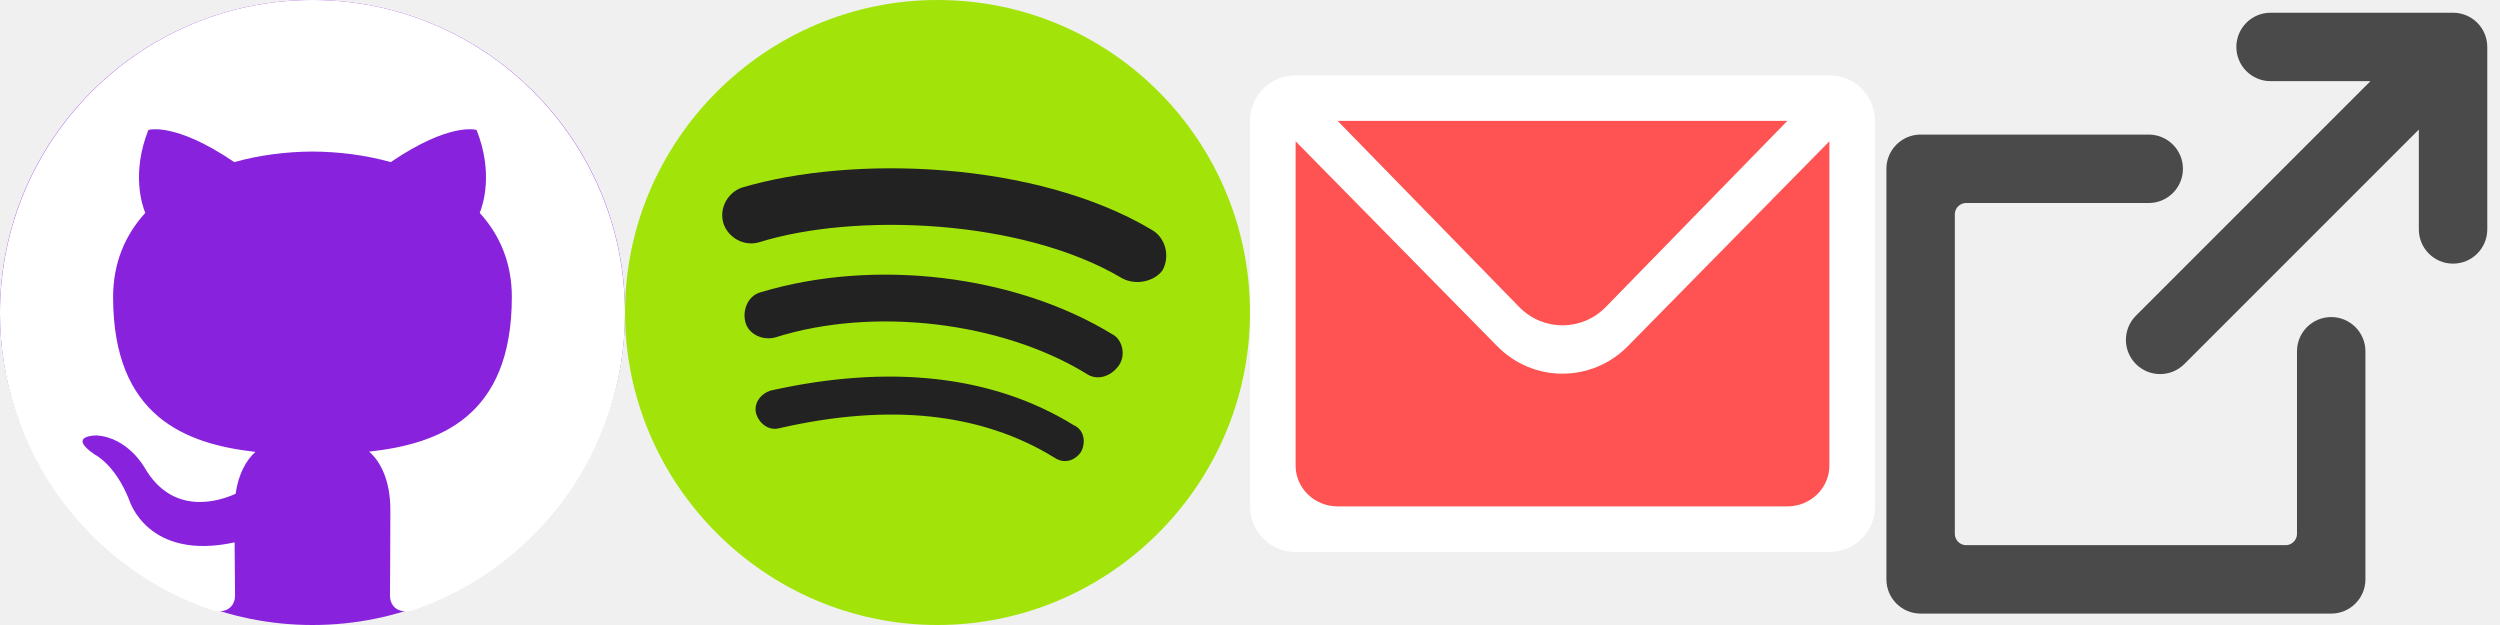
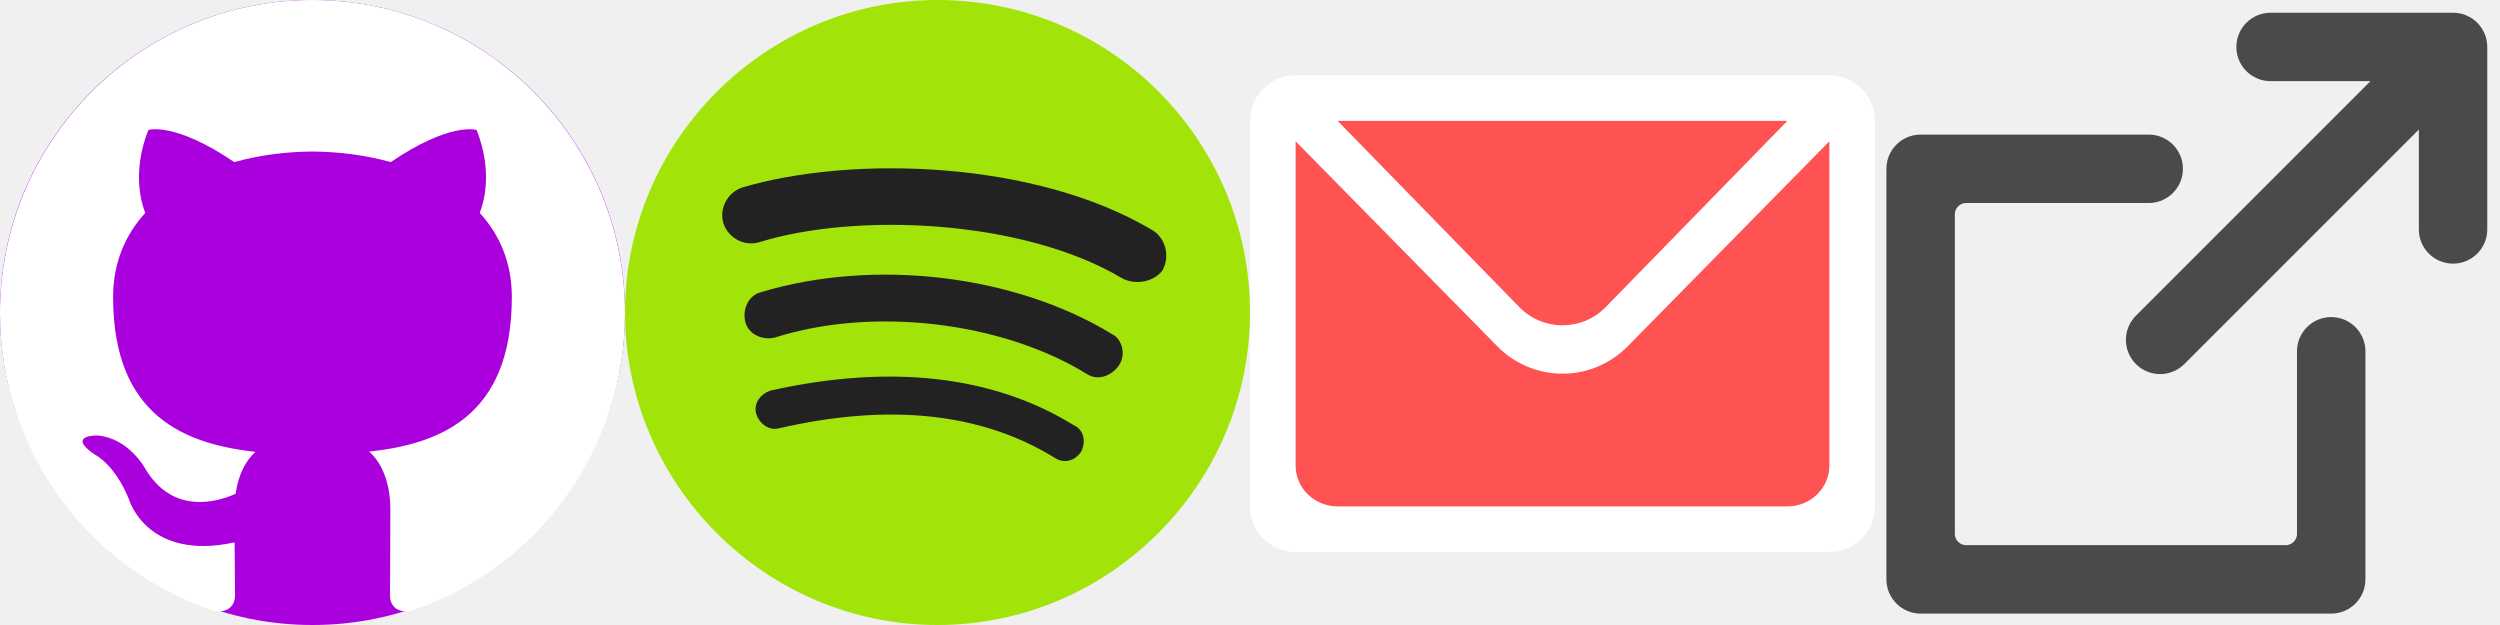
<svg xmlns="http://www.w3.org/2000/svg" width="1096px" height="274px" viewBox="0 0 1096 274" version="1.1">
  <defs />
  <g id="Page-1" stroke="none" stroke-width="1" fill="none" fill-rule="evenodd">
    <g id="iconSprite">
      <g id="Group">
        <g id="external-link-arrow" transform="translate(822, 0)" stroke="#4A4A4A" stroke-width="10" fill="#4A4A4A">
          <path d="M173.41,30.579 C167.892,30.579 163.42,26.102 163.42,20.579 C163.42,15.055 167.897,10.579 173.42,10.579 L253.42,10.579 C258.945,10.579 263.42,15.056 263.42,20.579 L263.42,100.579 C263.42,106.104 258.943,110.579 253.42,110.579 C247.896,110.579 243.42,106.106 243.42,100.589 L243.42,44.721 L132.072,156.069 C128.166,159.976 121.834,159.978 117.927,156.071 C114.022,152.166 114.025,145.832 117.93,141.927 L229.278,30.579 L173.41,30.579 Z" id="arrow" />
          <path d="M30,233.991 C30,239.519 34.467,244 40.009,244 L179.991,244 C185.519,244 190,239.525 190,234 L190,154 C190,148.477 194.476,144 200,144 L200,144 C205.523,144 210,148.485 210,153.999 L210,254.001 C210,259.523 205.519,264 199.996,264 L20.004,264 C14.479,264 10,259.519 10,253.996 L10,74.004 C10,68.479 14.485,64 19.999,64 L120.001,64 C125.523,64 130,68.476 130,74 L130,74 C130,79.523 125.525,84 120,84 L40,84 C34.477,84 30,88.467 30,94.009 L30,233.991 Z" id="document" />
        </g>
        <g id="email" transform="translate(548, 33)">
          <rect id="bg" fill="#FFFFFF" x="0" y="0" width="274" height="209" rx="20" />
          <path d="M20,28.942 L108.369,118.766 C124.182,134.839 149.814,134.843 165.631,118.766 L254,28.942 L254,171.125 C254,180.997 245.757,189 235.578,189 L38.422,189 C28.248,189 20,180.994 20,171.125 L20,28.942 L20,28.942 Z" id="Shape" fill="#FF5252" />
          <path d="M156.006,101.56 C145.51,112.32 128.488,112.317 117.994,101.56 L38.425,20 L235.575,20 L156.006,101.56 Z" id="Shape" fill="#FF5252" />
        </g>
        <g id="spotify" transform="translate(274, 0)">
          <path d="M0,137 C0,212.35 61.65,274 137,274 C212.35,274 274,212.35 274,137 C274,61.65 213.035,0 137,0 C61.65,0 0,61.65 0,137 L0,137 Z" id="Shape" fill="#A2E40A" />
          <path d="M200.02,197.965 C197.28,202.075 192.485,203.445 188.375,200.705 C156.18,180.84 115.765,176.73 67.815,187.69 C63.02,189.06 58.91,185.635 57.54,181.525 C56.17,176.73 59.595,172.62 63.705,171.25 C115.765,159.605 160.975,164.4 196.595,186.32 C201.39,188.375 202.075,193.855 200.02,197.965 L200.02,197.965 Z M216.46,160.29 C213.035,165.085 206.87,167.14 202.075,163.715 C165.085,141.11 108.915,134.26 65.76,147.96 C60.28,149.33 54.115,146.59 52.745,141.11 C51.375,135.63 54.115,129.465 59.595,128.095 C109.6,113.025 171.25,120.56 213.72,146.59 C217.83,148.645 219.885,155.495 216.46,160.29 L216.46,160.29 Z M217.83,121.93 C173.99,95.9 100.695,93.16 58.91,106.175 C52.06,108.23 45.21,104.12 43.155,97.955 C41.1,91.105 45.21,84.255 51.375,82.2 C100.01,67.815 180.155,70.555 230.845,100.695 C237.01,104.12 239.065,112.34 235.64,118.505 C232.215,123.3 223.995,125.355 217.83,121.93 L217.83,121.93 Z" id="Shape" fill="#222222" />
        </g>
        <g id="github">
-           <circle id="bg" fill="#8822DD" cx="137" cy="137" r="137" />
+           <circle id="bg" fill="#AA00DD" cx="137" cy="137" r="137" />
          <path d="M136.987,0 C61.345,0 0,61.512 0,137.395 C0,198.097 39.25,249.589 93.69,267.757 C100.545,269.022 103.043,264.779 103.043,261.137 C103.043,257.88 102.926,249.235 102.858,237.772 C64.751,246.072 56.711,219.352 56.711,219.352 C50.481,203.478 41.498,199.252 41.498,199.252 C29.058,190.734 42.44,190.902 42.44,190.902 C56.19,191.872 63.422,205.064 63.422,205.064 C75.642,226.057 95.492,219.994 103.296,216.476 C104.54,207.603 108.081,201.546 111.992,198.114 C81.572,194.648 49.587,182.856 49.587,130.209 C49.587,115.212 54.927,102.939 63.691,93.342 C62.279,89.867 57.578,75.892 65.038,56.982 C65.038,56.982 76.535,53.287 102.708,71.067 C113.633,68.014 125.358,66.495 137.005,66.437 C148.645,66.495 160.361,68.014 171.303,71.067 C197.459,53.287 208.939,56.981 208.939,56.981 C216.415,75.891 211.714,89.867 210.309,93.341 C219.089,102.941 224.389,115.211 224.389,130.208 C224.389,182.988 192.354,194.604 161.841,198.003 C166.753,202.245 171.134,210.629 171.134,223.449 C171.134,241.812 170.966,256.631 170.966,261.135 C170.966,264.812 173.439,269.088 180.386,267.747 C234.783,249.538 274,198.08 274,137.395 C274,61.512 212.655,0 136.987,0" fill="#FFFFFF" />
        </g>
      </g>
    </g>
  </g>
</svg>
